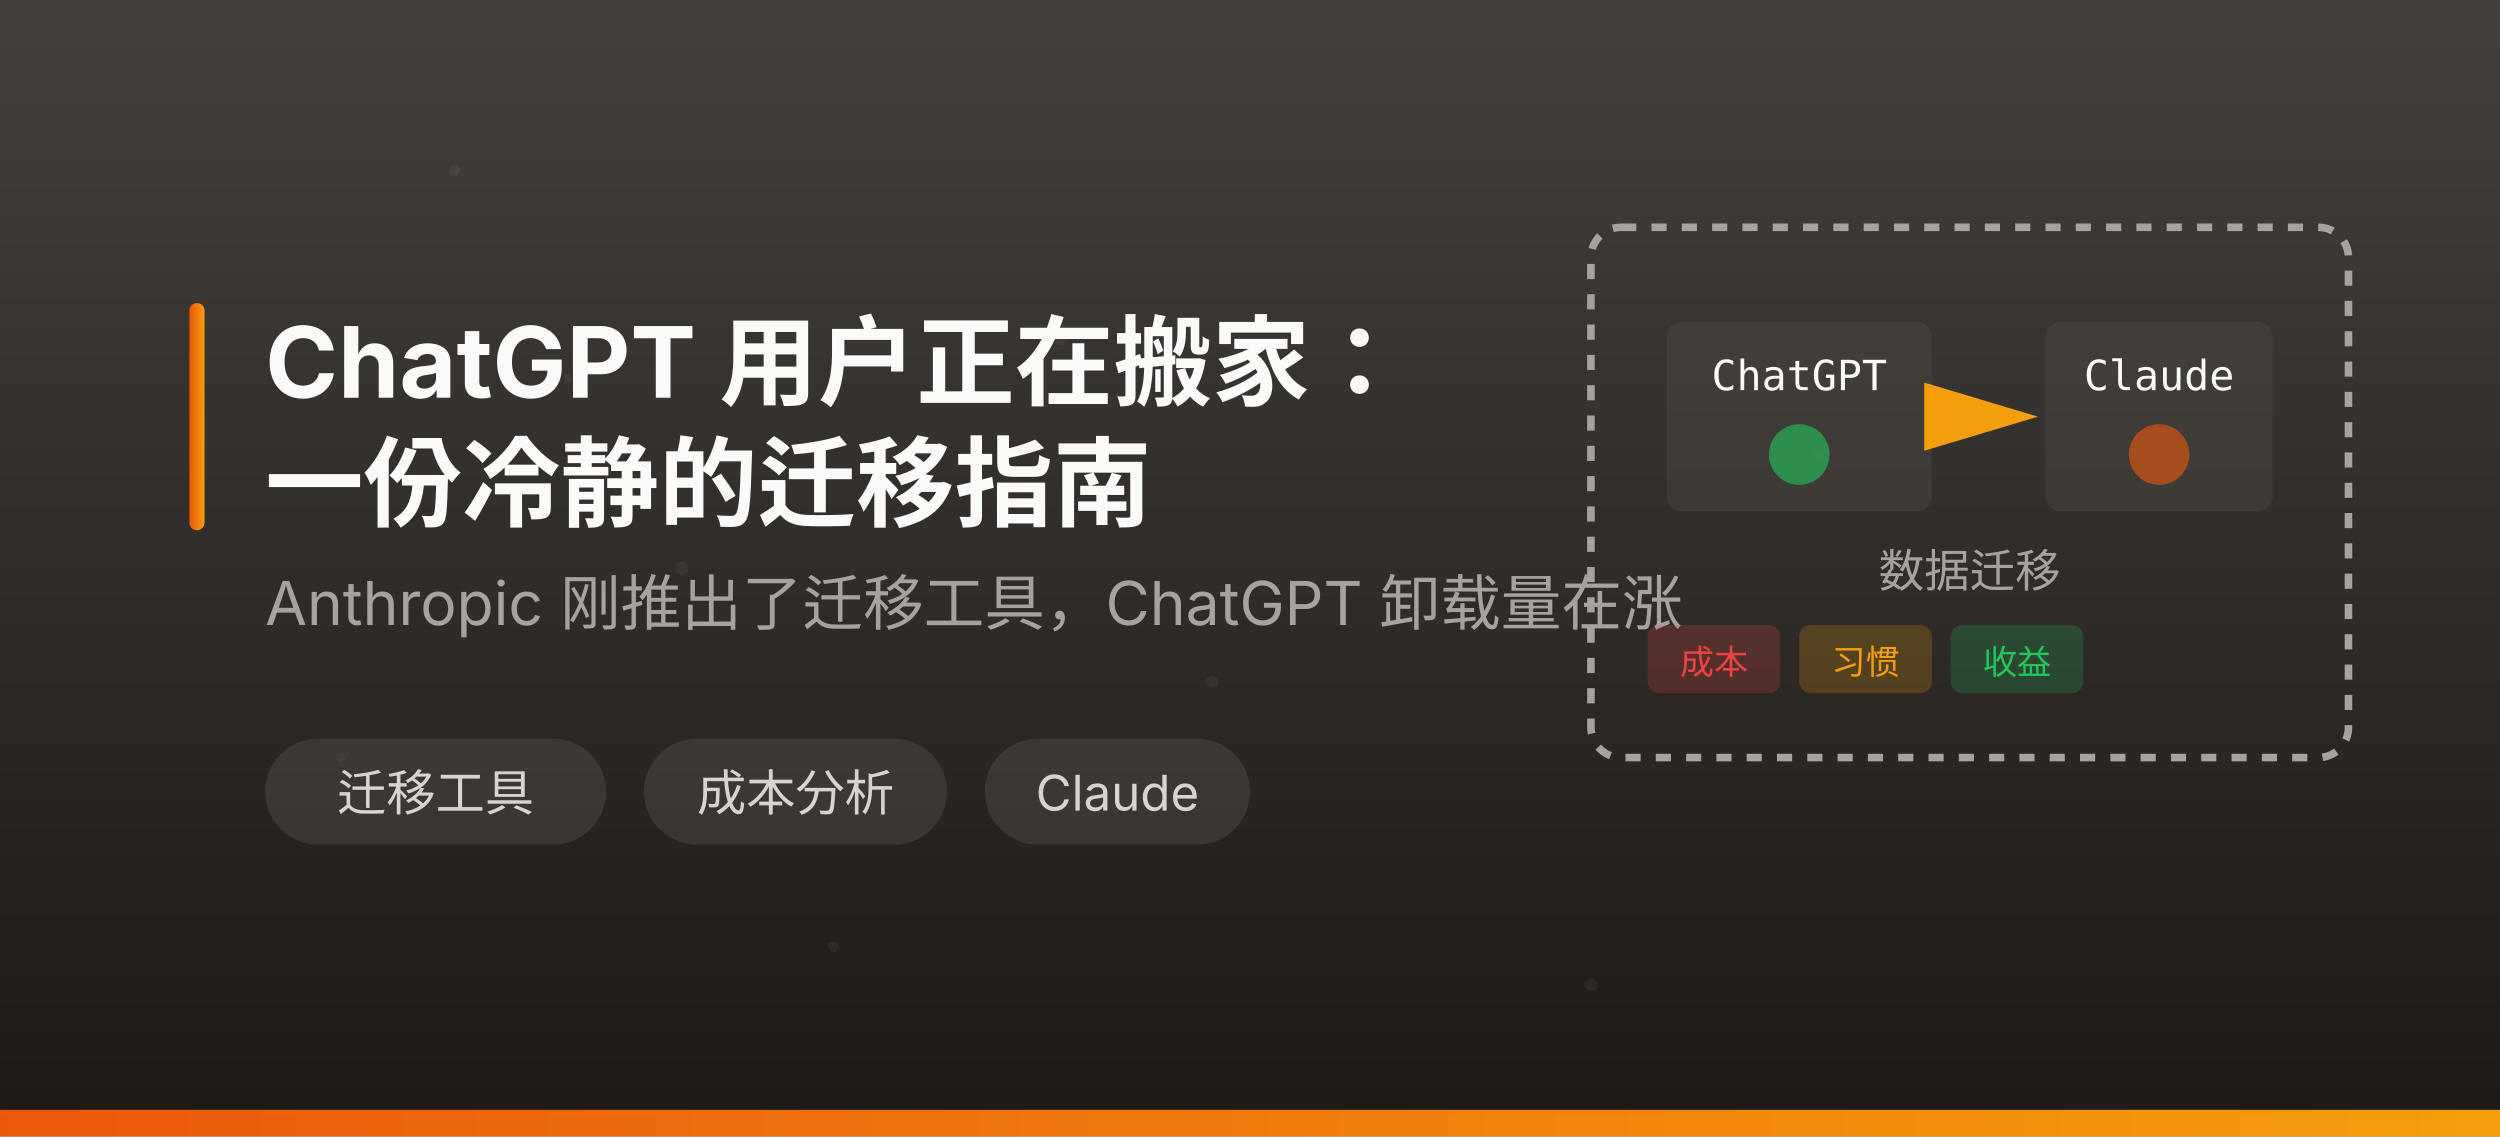
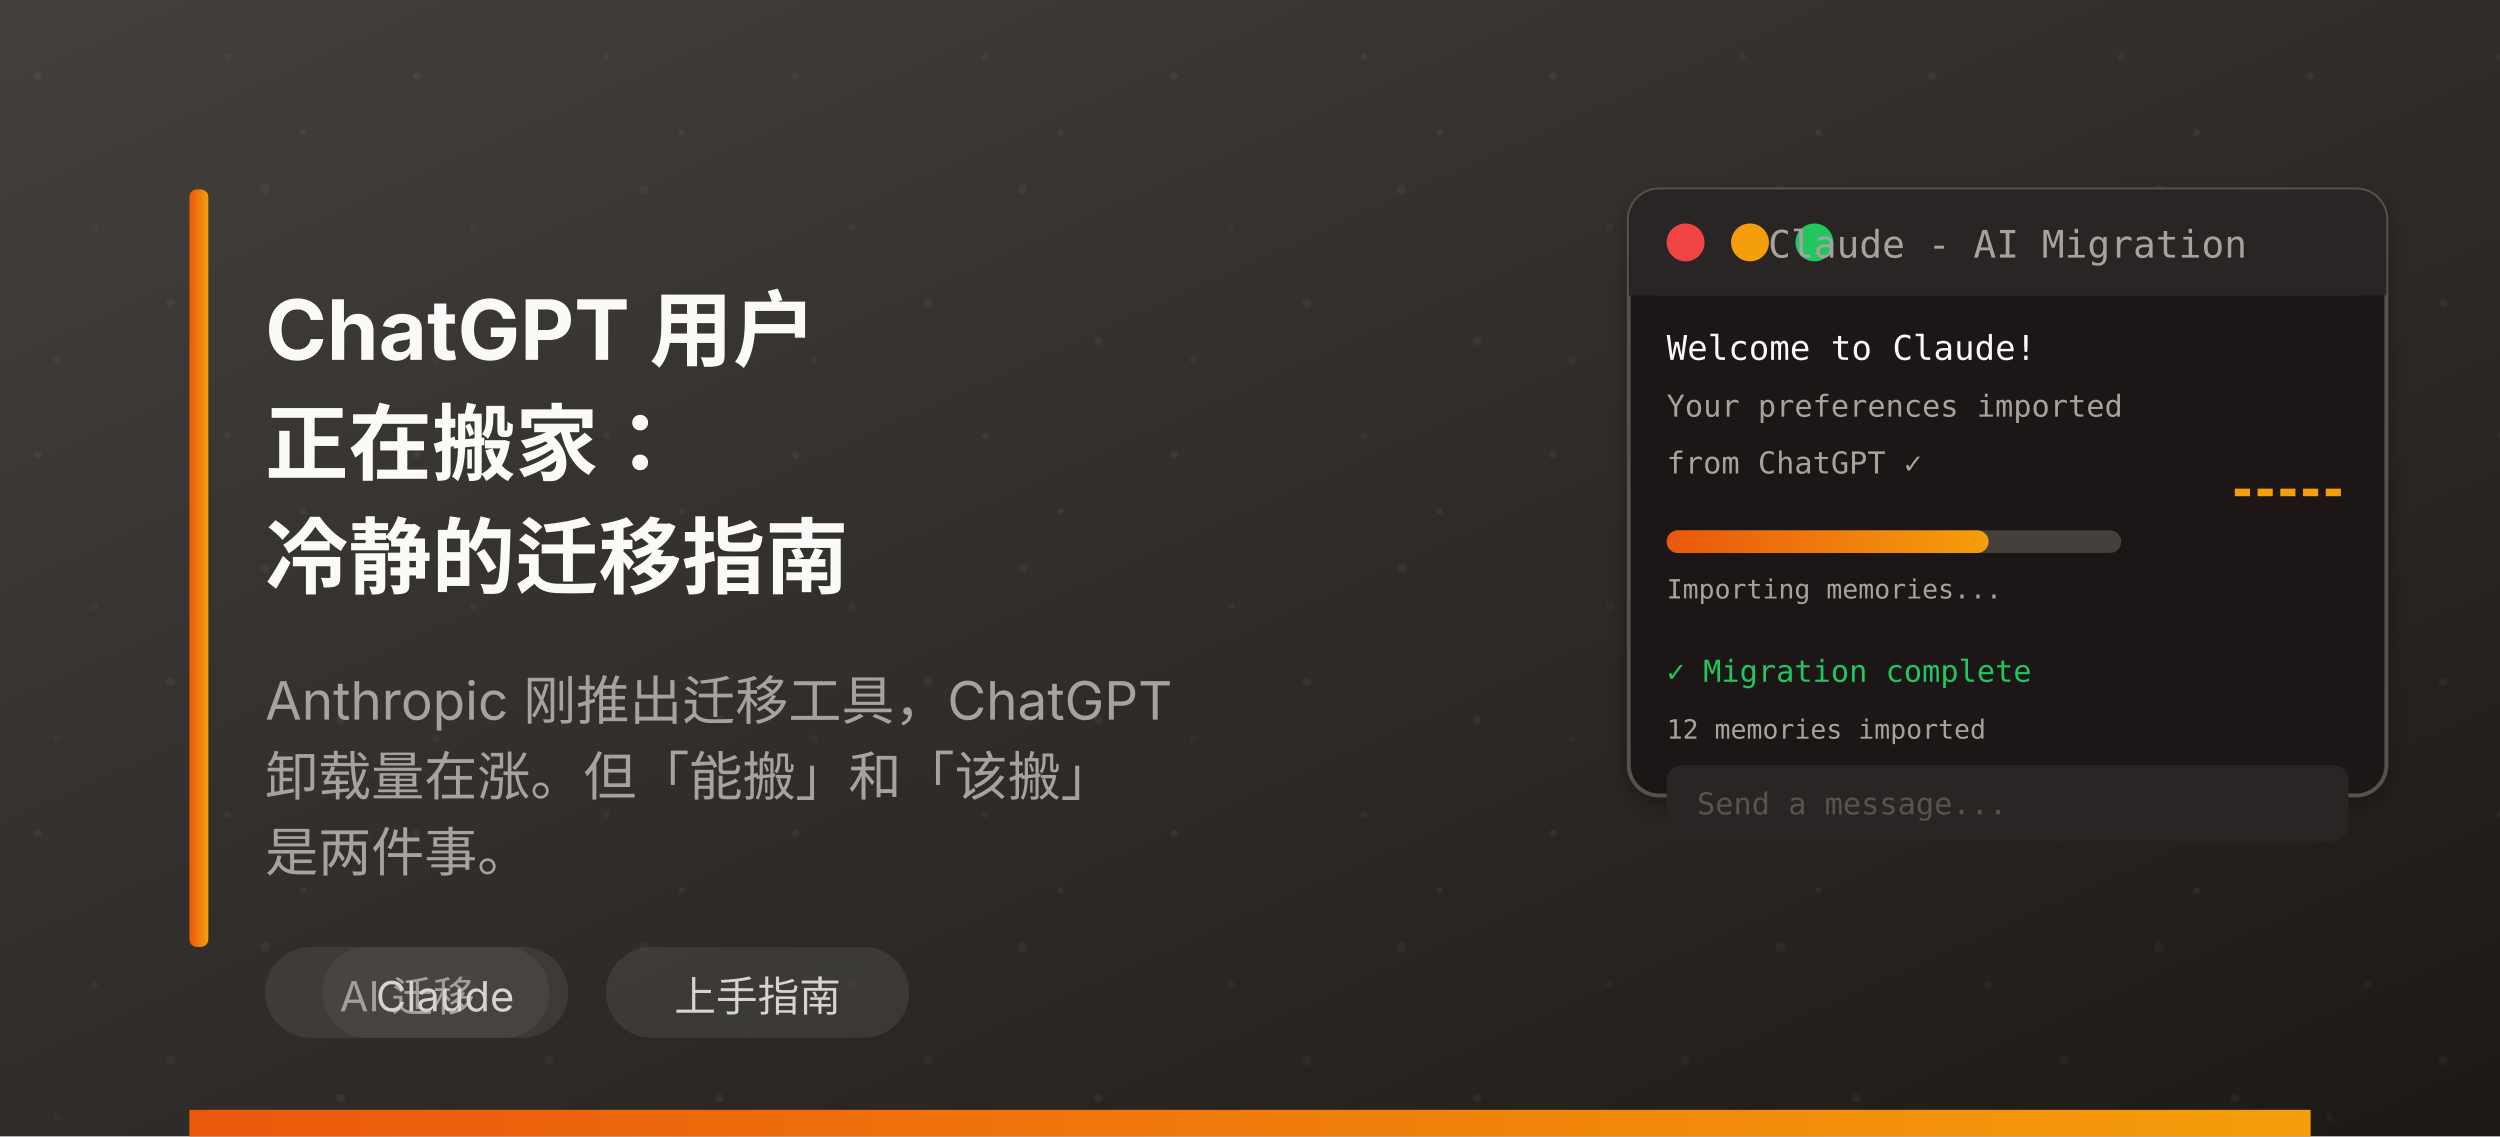
- <svg xmlns="http://www.w3.org/2000/svg" viewBox="0 0 660 300">
+ <svg xmlns="http://www.w3.org/2000/svg" viewBox="0 0 660 300" width="660" height="300">
  <defs>
-     <linearGradient id="bgGrad" x1="0%" y1="0%" x2="0%" y2="100%">
+     <linearGradient id="bgGrad" x1="0%" y1="0%" x2="100%" y2="100%">
      <stop offset="0%" style="stop-color:#44403C" />
      <stop offset="100%" style="stop-color:#1C1917" />
    </linearGradient>
    <linearGradient id="accentGrad" x1="0%" y1="0%" x2="100%" y2="0%">
      <stop offset="0%" style="stop-color:#EA580C" />
      <stop offset="100%" style="stop-color:#F59E0B" />
    </linearGradient>
+     <filter id="shadow" x="-20%" y="-20%" width="140%" height="140%">
+       <feDropShadow dx="0" dy="2" stdDeviation="3" flood-color="#000" flood-opacity="0.3" />
+     </filter>
+     <pattern id="texture" x="0" y="0" width="100" height="100" patternUnits="userSpaceOnUse">
+       <circle cx="10" cy="20" r="1" fill="#D6D3D1" opacity="0.06" />
+       <circle cx="45" cy="80" r="1.2" fill="#D6D3D1" opacity="0.05" />
+       <circle cx="80" cy="35" r="0.8" fill="#D6D3D1" opacity="0.07" />
+       <circle cx="25" cy="60" r="1" fill="#D6D3D1" opacity="0.04" />
+       <circle cx="90" cy="90" r="1.1" fill="#D6D3D1" opacity="0.06" />
+       <circle cx="60" cy="15" r="0.9" fill="#D6D3D1" opacity="0.05" />
+       <circle cx="15" cy="95" r="1" fill="#D6D3D1" opacity="0.04" />
+       <circle cx="70" cy="50" r="1.3" fill="#D6D3D1" opacity="0.05" />
+     </pattern>
  </defs>
  <rect width="660" height="300" fill="url(#bgGrad)" />
-   <g opacity="0.06">
-     <circle cx="120" cy="45" r="1.5" fill="#D6D3D1" />
-     <circle cx="280" cy="90" r="1.2" fill="#D6D3D1" />
-     <circle cx="180" cy="150" r="1.8" fill="#D6D3D1" />
-     <circle cx="90" cy="200" r="1.3" fill="#D6D3D1" />
-     <circle cx="320" cy="180" r="1.6" fill="#D6D3D1" />
-     <circle cx="220" cy="250" r="1.4" fill="#D6D3D1" />
-     <circle cx="150" cy="100" r="1.1" fill="#D6D3D1" />
-     <circle cx="480" cy="120" r="1.5" fill="#D6D3D1" />
-     <circle cx="560" cy="200" r="1.3" fill="#D6D3D1" />
-     <circle cx="420" cy="260" r="1.7" fill="#D6D3D1" />
+   <rect width="660" height="300" fill="url(#texture)" />
+   <rect x="50" y="50" width="5" height="200" fill="url(#accentGrad)" rx="2" />
+   <text x="70" y="95" font-family="system-ui, -apple-system, sans-serif" font-size="22" font-weight="bold" fill="#FAFAF9">ChatGPT 用户</text>
+   <text x="70" y="125" font-family="system-ui, -apple-system, sans-serif" font-size="22" font-weight="bold" fill="#FAFAF9">正在搬家：</text>
+   <text x="70" y="155" font-family="system-ui, -apple-system, sans-serif" font-size="22" font-weight="bold" fill="#FAFAF9">冷静的迁移指南</text>
+   <text x="70" y="190" font-family="system-ui, -apple-system, sans-serif" font-size="14" fill="#A8A29E">Anthropic 刚推出迁移工具，ChatGPT</text>
+   <text x="70" y="210" font-family="system-ui, -apple-system, sans-serif" font-size="14" fill="#A8A29E">卸载量在涨。但「能搬」和「该搬」</text>
+   <text x="70" y="230" font-family="system-ui, -apple-system, sans-serif" font-size="14" fill="#A8A29E">是两件事。</text>
+   <g transform="translate(70, 250)">
+     <rect x="0" y="0" width="75" height="24" rx="12" fill="#57534E" fill-opacity="0.4" />
+     <text x="37.5" y="17" font-family="system-ui, -apple-system, sans-serif" font-size="11" fill="#D6D3D1" text-anchor="middle">AI 迁移</text>
  </g>
-   <rect x="50" y="80" width="4" height="60" fill="url(#accentGrad)" rx="2" />
-   <text x="70" y="105" font-family="system-ui, -apple-system, sans-serif" font-size="26" font-weight="bold" fill="#FAFAF9">
-     <tspan x="70" dy="0">ChatGPT 用户正在搬家：</tspan>
-     <tspan x="70" dy="32">一份冷静的迁移指南</tspan>
-   </text>
-   <text x="70" y="165" font-family="system-ui, -apple-system, sans-serif" font-size="16" fill="#A8A29E">
-     Anthropic 刚推出了迁移工具，ChatGPT 卸载量在涨
-   </text>
-   <g transform="translate(70, 195)">
-     <rect width="90" height="28" rx="14" fill="#57534E" opacity="0.4" />
-     <text x="45" y="19" font-family="system-ui, -apple-system, sans-serif" font-size="13" fill="#D6D3D1" text-anchor="middle">迁移工具</text>
+   <g transform="translate(85, 250)">
+     <rect x="0" y="0" width="65" height="24" rx="12" fill="#57534E" fill-opacity="0.4" />
+     <text x="32.5" y="17" font-family="system-ui, -apple-system, sans-serif" font-size="11" fill="#D6D3D1" text-anchor="middle">Claude</text>
  </g>
-   <g transform="translate(170, 195)">
-     <rect width="80" height="28" rx="14" fill="#57534E" opacity="0.4" />
-     <text x="40" y="19" font-family="system-ui, -apple-system, sans-serif" font-size="13" fill="#D6D3D1" text-anchor="middle">成本分析</text>
+   <g transform="translate(160, 250)">
+     <rect x="0" y="0" width="80" height="24" rx="12" fill="#57534E" fill-opacity="0.4" />
+     <text x="40" y="17" font-family="system-ui, -apple-system, sans-serif" font-size="11" fill="#D6D3D1" text-anchor="middle">上手指南</text>
  </g>
-   <g transform="translate(260, 195)">
-     <rect width="70" height="28" rx="14" fill="#57534E" opacity="0.4" />
-     <text x="35" y="19" font-family="system-ui, -apple-system, sans-serif" font-size="13" fill="#D6D3D1" text-anchor="middle">Claude</text>
+   <g transform="translate(430, 50)">
+     <rect x="0" y="0" width="200" height="160" rx="8" fill="#1C1917" stroke="#57534E" stroke-width="1" filter="url(#shadow)" />
+     <rect x="0" y="0" width="200" height="28" rx="8" fill="#292524" />
+     <rect x="0" y="20" width="200" height="8" fill="#292524" />
+     <circle cx="15" cy="14" r="5" fill="#EF4444" />
+     <circle cx="32" cy="14" r="5" fill="#F59E0B" />
+     <circle cx="49" cy="14" r="5" fill="#22C55E" />
+     <text x="100" y="18" font-family="monospace" font-size="10" fill="#A8A29E" text-anchor="middle">Claude - AI Migration</text>
+     <text x="10" y="45" font-family="monospace" font-size="9" fill="#FAFAF9">Welcome to Claude!</text>
+     <text x="10" y="60" font-family="monospace" font-size="8" fill="#A8A29E">Your preferences imported</text>
+     <text x="10" y="75" font-family="monospace" font-size="8" fill="#A8A29E">from ChatGPT ✓</text>
+     <rect x="10" y="90" width="120" height="6" rx="3" fill="#44403C" />
+     <rect x="10" y="90" width="85" height="6" rx="3" fill="url(#accentGrad)" />
+     <text x="10" y="108" font-family="monospace" font-size="7" fill="#A8A29E">Importing memories...</text>
+     <text x="10" y="130" font-family="monospace" font-size="8" fill="#22C55E">✓ Migration complete</text>
+     <text x="10" y="145" font-family="monospace" font-size="7" fill="#A8A29E">12 memories imported</text>
+     <rect x="10" y="152" width="180" height="20" rx="4" fill="#292524" />
+     <text x="18" y="165" font-family="monospace" font-size="8" fill="#57534E">Send a message...</text>
+     <path d="M 160 80 L 190 80" stroke="#F59E0B" stroke-width="2" stroke-dasharray="4,2" marker-end="url(#arrowhead)" />
  </g>
-   <g transform="translate(420, 60)">
-     <rect x="0" y="0" width="200" height="140" rx="8" fill="none" stroke="#A8A29E" stroke-width="2" stroke-dasharray="4,4" />
-     <g transform="translate(20, 25)">
-       <rect x="0" y="0" width="70" height="50" rx="4" fill="#57534E" opacity="0.3" />
-       <text x="35" y="18" font-family="monospace" font-size="11" fill="#FAFAF9" text-anchor="middle">ChatGPT</text>
-       <circle cx="35" cy="35" r="8" fill="#22C55E" opacity="0.6" />
-     </g>
-     <path d="M 95 50 L 115 50" stroke="url(#accentGrad)" stroke-width="3" marker-end="url(#arrowhead)" />
-     <defs>
-       <marker id="arrowhead" markerWidth="10" markerHeight="10" refX="9" refY="3" orient="auto">
-         <polygon points="0 0, 10 3, 0 6" fill="#F59E0B" />
-       </marker>
-     </defs>
-     <g transform="translate(120, 25)">
-       <rect x="0" y="0" width="60" height="50" rx="4" fill="#57534E" opacity="0.3" />
-       <text x="30" y="18" font-family="monospace" font-size="11" fill="#FAFAF9" text-anchor="middle">Claude</text>
-       <circle cx="30" cy="35" r="8" fill="#EA580C" opacity="0.6" />
-     </g>
-     <text x="100" y="95" font-family="system-ui, -apple-system, sans-serif" font-size="12" fill="#A8A29E" text-anchor="middle">数据迁移</text>
-     <g transform="translate(15, 105)">
-       <rect x="0" y="0" width="35" height="18" rx="3" fill="#EF4444" opacity="0.2" />
-       <text x="17.5" y="13" font-family="monospace" font-size="9" fill="#EF4444" text-anchor="middle">成本</text>
-     </g>
-     <g transform="translate(55, 105)">
-       <rect x="0" y="0" width="35" height="18" rx="3" fill="#F59E0B" opacity="0.2" />
-       <text x="17.5" y="13" font-family="monospace" font-size="9" fill="#F59E0B" text-anchor="middle">习惯</text>
-     </g>
-     <g transform="translate(95, 105)">
-       <rect x="0" y="0" width="35" height="18" rx="3" fill="#22C55E" opacity="0.2" />
-       <text x="17.5" y="13" font-family="monospace" font-size="9" fill="#22C55E" text-anchor="middle">收益</text>
-     </g>
-   </g>
-   <rect x="0" y="293" width="660" height="7" fill="url(#accentGrad)" />
+   <rect x="50" y="293" width="560" height="7" fill="url(#accentGrad)" />
</svg>
